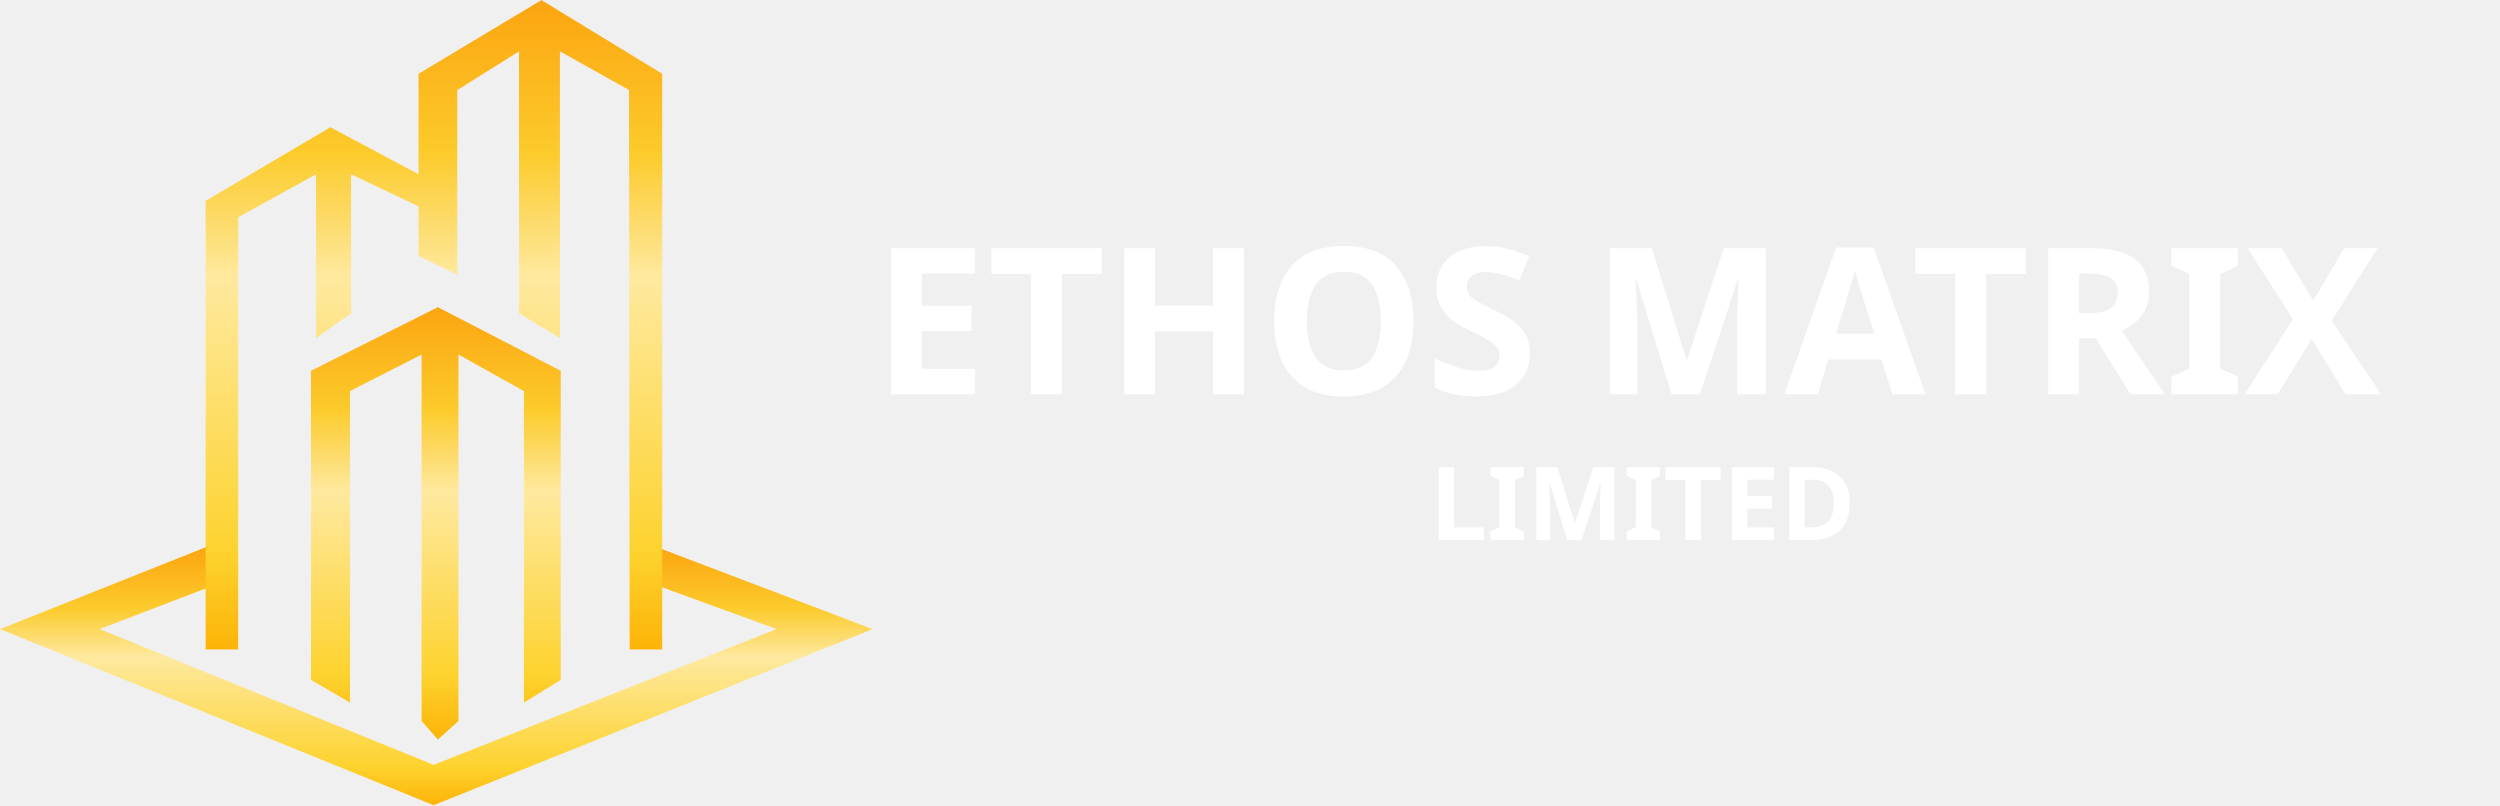
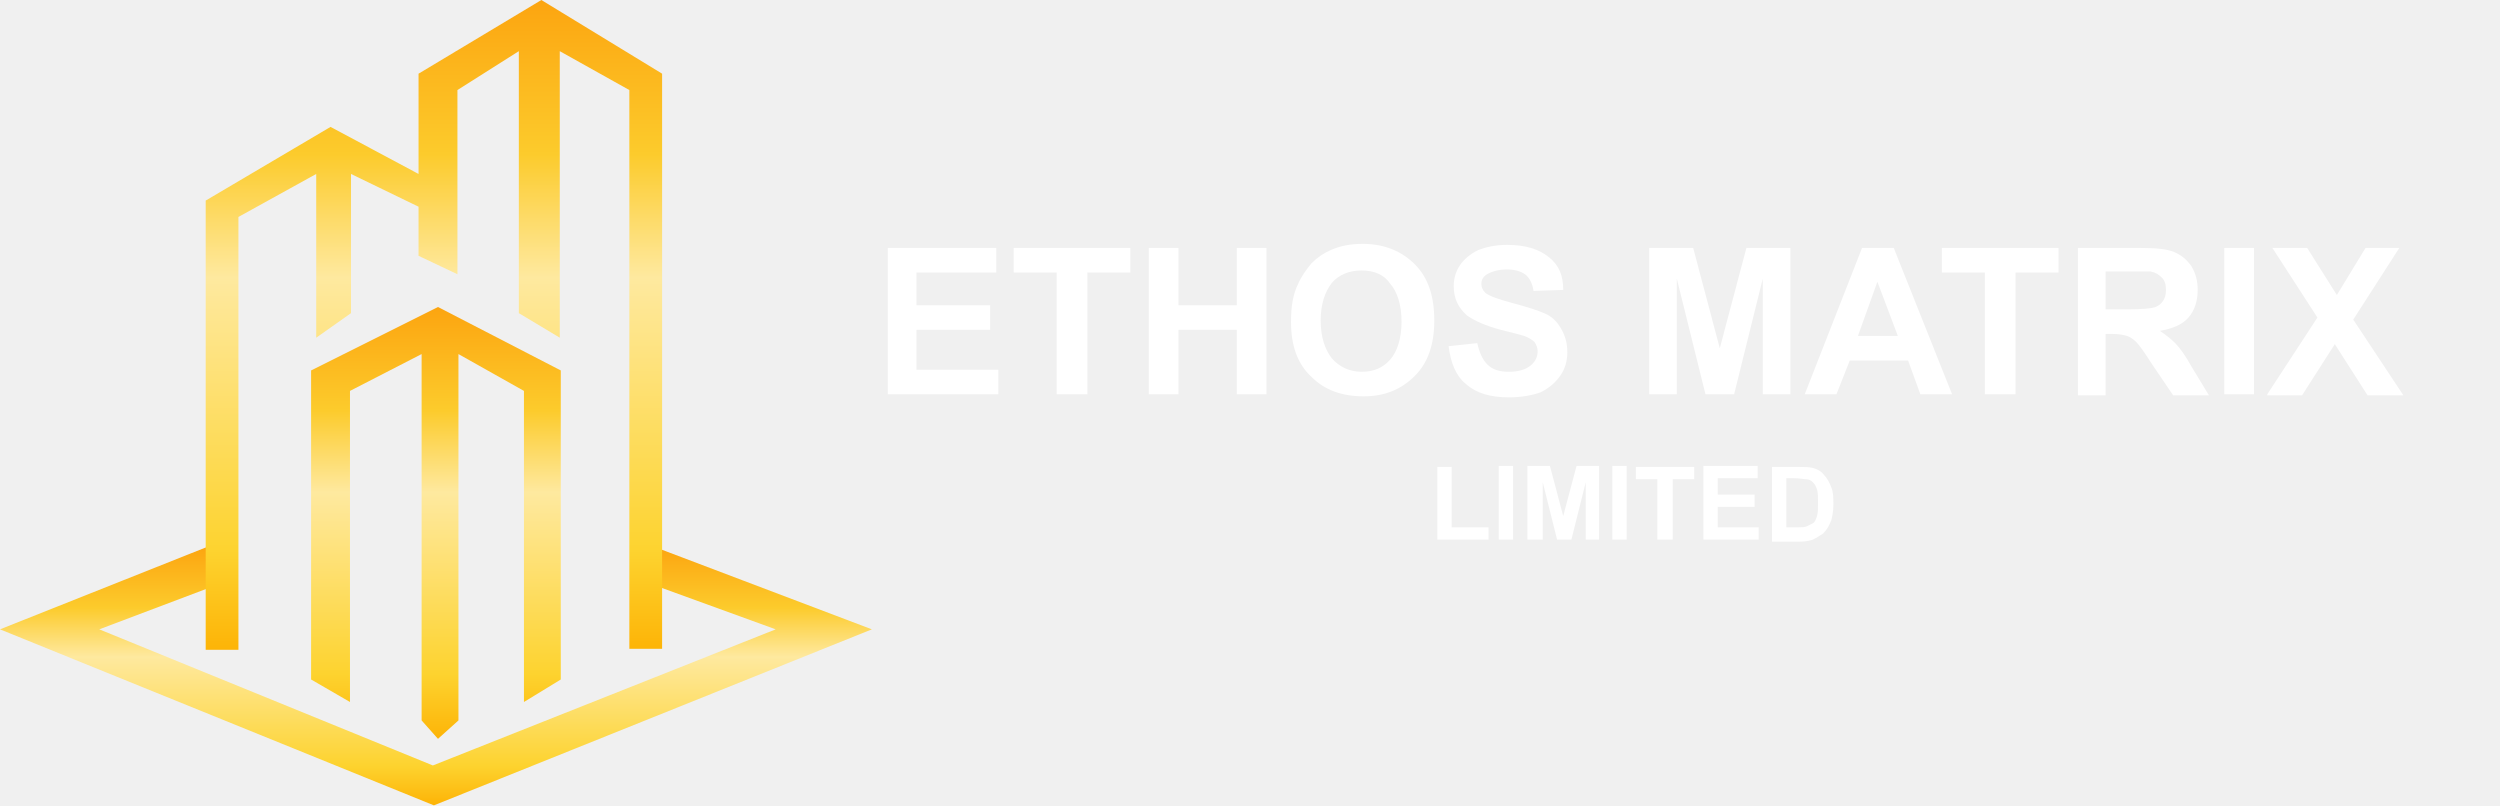
- <svg xmlns="http://www.w3.org/2000/svg" width="244.258" height="78.67" viewBox="0 0 244.258 78.67">
-   <defs>
-     <linearGradient id="linear-gradient" x1="0.5" x2="0.5" y2="1" gradientUnits="objectBoundingBox">
-       <stop offset="0" stop-color="#fca510" />
-       <stop offset="0.237" stop-color="#fccb2c" />
-       <stop offset="0.427" stop-color="#fee99f" />
-       <stop offset="0.848" stop-color="#fdd32f" />
-       <stop offset="1" stop-color="#fdb407" />
-     </linearGradient>
-   </defs>
-   <g id="Group_280" data-name="Group 280" transform="translate(884.64 531.311)">
-     <g id="Group_1" data-name="Group 1" transform="translate(-884.64 -531.311)">
-       <path id="Path_3" data-name="Path 3" d="M-641.742-171.579l2.256,3.163-12.612,4.834,32.632,13.261,33.507-13.261-13.231-4.834,1.547-3.163,21.068,8-42.891,17.2-42.367-17.2Z" transform="translate(661.833 225.048)" fill="url(#linear-gradient)" />
-       <path id="Path_1" data-name="Path 1" d="M-605.867-248.6h-3.182v-43.825l12.187-7.2,8.615,4.593v-9.816l12.007-7.2,11.8,7.2V-248.6h-3.182l-.061-54.661-6.753-3.782v28.006l-3.992-2.4v-25.6l-6.033,3.782v18.04l-3.782-1.831v-4.839l-6.6-3.146v13.6l-3.422,2.4v-16l-7.594,4.2Z" transform="translate(629.14 312.056)" fill="url(#linear-gradient)" />
-       <path id="Path_2" data-name="Path 2" d="M-582-196.784l3.812,2.221V-225l6.994-3.572v35.81l1.591,1.8,2.011-1.8v-35.81L-561.2-225v30.437l3.6-2.221v-30.2l-12.007-6.214-12.4,6.214Z" transform="translate(612.386 263.211)" fill="url(#linear-gradient)" />
+ <svg xmlns="http://www.w3.org/2000/svg" version="1.1" id="Layer_1" x="0px" y="0px" viewBox="0 0 244.3 78.7" style="enable-background:new 0 0 244.3 78.7;" xml:space="preserve">
+   <style type="text/css">
+ 	.st0{fill:url(#Path_3_00000043418314472471055310000015499757420184756609_);}
+ 	.st1{fill:url(#Path_1_00000065791207222107231850000003449541470762942125_);}
+ 	.st2{fill:url(#Path_2_00000083780940695854338550000015303006345073939076_);}
+ 	.st3{enable-background:new    ;}
+ 	.st4{fill:#FFFFFF;}
+ </style>
+   <g id="Group_280" transform="translate(884.64 531.311)">
+     <g id="Group_1" transform="translate(-884.64 -531.311)">
+       <linearGradient id="Path_3_00000072968094362256070090000005114161553271307412_" gradientUnits="userSpaceOnUse" x1="-125.01" y1="281.667" x2="-125.01" y2="280.667" gradientTransform="matrix(85.258 0 0 -25.2 10700.766 7151.468)">
+         <stop offset="0" style="stop-color:#FCA510" />
+         <stop offset="0.237" style="stop-color:#FCCB2C" />
+         <stop offset="0.427" style="stop-color:#FEE99F" />
+         <stop offset="0.848" style="stop-color:#FDD32F" />
+         <stop offset="1" style="stop-color:#FDB407" />
+       </linearGradient>
+       <path id="Path_3" style="fill:url(#Path_3_00000072968094362256070090000005114161553271307412_);" d="M20.1,53.5l2.3,3.2    L9.7,61.5l32.6,13.3l33.5-13.3l-13.2-4.8l1.5-3.2l21.1,8L42.4,78.7L0,61.5L20.1,53.5z" />
+       <linearGradient id="Path_1_00000130610137480827439770000011811235107323968699_" gradientUnits="userSpaceOnUse" x1="-123.653" y1="286.69" x2="-123.653" y2="285.69" gradientTransform="matrix(44.609 0 0 -63.4481 5558.435 18189.945)">
+         <stop offset="0" style="stop-color:#FCA510" />
+         <stop offset="0.237" style="stop-color:#FCCB2C" />
+         <stop offset="0.427" style="stop-color:#FEE99F" />
+         <stop offset="0.848" style="stop-color:#FDD32F" />
+         <stop offset="1" style="stop-color:#FDB407" />
+       </linearGradient>
+       <path id="Path_1" style="fill:url(#Path_1_00000130610137480827439770000011811235107323968699_);" d="M23.3,63.5h-3.2V19.6    l12.2-7.2l8.6,4.6V7.2l12-7.2l11.8,7.2v56.2h-3.2L61.5,8.8L54.7,5v28l-4-2.4V5l-6,3.8v18L40.9,25v-4.8L34.3,17v13.6L30.9,33V17    l-7.6,4.2L23.3,63.5z" />
+       <linearGradient id="Path_2_00000079464069097907175710000007204206144533367706_" gradientUnits="userSpaceOnUse" x1="-121.297" y1="285.028" x2="-121.297" y2="284.028" gradientTransform="matrix(24.407 0 0 -42.236 3003.073 12068.451)">
+         <stop offset="0" style="stop-color:#FCA510" />
+         <stop offset="0.237" style="stop-color:#FCCB2C" />
+         <stop offset="0.427" style="stop-color:#FEE99F" />
+         <stop offset="0.848" style="stop-color:#FDD32F" />
+         <stop offset="1" style="stop-color:#FDB407" />
+       </linearGradient>
+       <path id="Path_2" style="fill:url(#Path_2_00000079464069097907175710000007204206144533367706_);" d="M30.4,66.4l3.8,2.2V38.2    l7-3.6v35.8l1.6,1.8l2-1.8V34.6l6.4,3.6v30.4l3.6-2.2V36.2l-12-6.2l-12.4,6.2L30.4,66.4z" />
    </g>
-     <g id="Group_7" data-name="Group 7" transform="translate(-799.382 -511.781)">
-       <text id="ETHOS_MATRIX" data-name="ETHOS MATRIX" transform="translate(0 19)" fill="#fff" font-size="20" font-family="Montserrat-Bold, Montserrat" font-weight="700">
-         <tspan x="0" y="0">ETHOS MATRIX</tspan>
-       </text>
-       <text id="LIMITED" transform="translate(54.404 33.249)" fill="#fff" font-size="10" font-family="Montserrat-Bold, Montserrat" font-weight="700">
-         <tspan x="0" y="0">LIMITED</tspan>
-       </text>
+     <g id="Group_7" transform="translate(-799.382 -511.781)">
+       <g class="st3">
+         <path class="st4" d="M1.5,19V4.7h10.6v2.4H4.3v3.2h7.2v2.4H4.3v3.9h8V19H1.5z" />
+         <path class="st4" d="M18,19V7.1h-4.2V4.7h11.4v2.4h-4.2V19H18z" />
+         <path class="st4" d="M27,19V4.7h2.9v5.6h5.7V4.7h2.9V19h-2.9v-6.3h-5.7V19H27z" />
+         <path class="st4" d="M40.9,11.9c0-1.5,0.2-2.7,0.7-3.7c0.3-0.7,0.8-1.4,1.3-2c0.6-0.6,1.2-1,1.9-1.3c0.9-0.4,1.9-0.6,3.1-0.6     c2.1,0,3.8,0.7,5.1,2c1.3,1.3,1.9,3.1,1.9,5.5c0,2.3-0.6,4.1-1.9,5.4c-1.3,1.3-2.9,2-5,2c-2.1,0-3.8-0.6-5.1-1.9     C41.5,16,40.9,14.2,40.9,11.9z M43.8,11.8c0,1.6,0.4,2.8,1.1,3.7c0.7,0.8,1.7,1.3,2.9,1.3s2.1-0.4,2.8-1.2     c0.7-0.8,1.1-2.1,1.1-3.7c0-1.6-0.4-2.9-1.1-3.7C50,7.3,49,6.9,47.8,6.9s-2.2,0.4-2.9,1.2C44.2,9,43.8,10.2,43.8,11.8z" />
+         <path class="st4" d="M56.3,14.3l2.8-0.3c0.2,0.9,0.5,1.6,1,2.1s1.2,0.7,2.1,0.7c0.9,0,1.6-0.2,2.1-0.6c0.5-0.4,0.7-0.9,0.7-1.4     c0-0.3-0.1-0.6-0.3-0.9c-0.2-0.2-0.5-0.4-1-0.6c-0.3-0.1-1.1-0.3-2.3-0.6c-1.5-0.4-2.6-0.9-3.3-1.4c-0.9-0.8-1.3-1.7-1.3-2.9     c0-0.7,0.2-1.4,0.6-2c0.4-0.6,1-1.1,1.8-1.5C60,4.6,60.9,4.4,62,4.4c1.8,0,3.1,0.4,4.1,1.2s1.4,1.8,1.4,3.2l-2.9,0.1     c-0.1-0.7-0.4-1.3-0.8-1.6c-0.4-0.3-1-0.5-1.8-0.5c-0.8,0-1.5,0.2-2,0.5c-0.3,0.2-0.5,0.5-0.5,0.9c0,0.3,0.1,0.6,0.4,0.9     c0.4,0.3,1.2,0.6,2.7,1s2.4,0.7,3.1,1s1.2,0.8,1.6,1.5s0.6,1.4,0.6,2.3c0,0.8-0.2,1.6-0.7,2.3c-0.5,0.7-1.1,1.2-1.9,1.6     c-0.8,0.3-1.9,0.5-3.1,0.5c-1.8,0-3.2-0.4-4.2-1.3C57,17.2,56.5,15.9,56.3,14.3z" />
+         <path class="st4" d="M75.9,19V4.7h4.3l2.6,9.8l2.6-9.8h4.3V19H87V7.7L84.2,19h-2.8L78.6,7.7V19H75.9z" />
+         <path class="st4" d="M105.5,19h-3.1l-1.2-3.3h-5.7L94.2,19h-3.1l5.6-14.3h3.1L105.5,19z M100.2,13.3l-2-5.3l-1.9,5.3H100.2z" />
+         <path class="st4" d="M108.7,19V7.1h-4.2V4.7h11.4v2.4h-4.2V19H108.7z" />
+         <path class="st4" d="M117.8,19V4.7h6.1c1.5,0,2.6,0.1,3.3,0.4s1.2,0.7,1.7,1.4c0.4,0.7,0.6,1.4,0.6,2.3c0,1.1-0.3,2-0.9,2.7     c-0.6,0.7-1.6,1.1-2.8,1.3c0.6,0.4,1.1,0.8,1.5,1.2c0.4,0.4,1,1.2,1.6,2.3l1.7,2.8h-3.5l-2.1-3.1c-0.7-1.1-1.2-1.8-1.5-2.1     s-0.6-0.5-0.9-0.6c-0.3-0.1-0.8-0.2-1.5-0.2h-0.6v6H117.8z M120.6,10.7h2.1c1.4,0,2.3-0.1,2.6-0.2c0.3-0.1,0.6-0.3,0.8-0.6     s0.3-0.6,0.3-1.1c0-0.5-0.1-0.9-0.4-1.2c-0.3-0.3-0.6-0.5-1.1-0.6c-0.2,0-0.9,0-2.1,0h-2.3V10.7z" />
+         <path class="st4" d="M132.1,19V4.7h2.9V19H132.1z" />
+         <path class="st4" d="M136.3,19l4.9-7.5l-4.4-6.8h3.4l2.9,4.6l2.8-4.6h3.3l-4.5,7l4.9,7.4h-3.5l-3.2-5l-3.2,5H136.3z" />
+       </g>
+       <g class="st3">
+         <path class="st4" d="M55.2,33.2v-7.1h1.4V32h3.6v1.2H55.2z" />
+         <path class="st4" d="M61.2,33.2v-7.2h1.4v7.2H61.2z" />
+         <path class="st4" d="M64,33.2v-7.2h2.2l1.3,4.9l1.3-4.9h2.2v7.2h-1.3v-5.6l-1.4,5.6h-1.4l-1.4-5.6v5.6H64z" />
+         <path class="st4" d="M72.3,33.2v-7.2h1.4v7.2H72.3z" />
+         <path class="st4" d="M76.7,33.2v-5.9h-2.1v-1.2h5.7v1.2h-2.1v5.9H76.7z" />
+         <path class="st4" d="M81.2,33.2v-7.2h5.3v1.2h-3.9v1.6h3.6v1.2h-3.6V32h4v1.2H81.2z" />
+         <path class="st4" d="M87.9,26.1h2.6c0.6,0,1,0,1.4,0.1c0.4,0.1,0.8,0.3,1.1,0.7c0.3,0.3,0.5,0.7,0.7,1.2c0.2,0.5,0.2,1,0.2,1.7     c0,0.6-0.1,1.1-0.2,1.5c-0.2,0.5-0.4,0.9-0.8,1.3c-0.3,0.2-0.6,0.4-1,0.6c-0.3,0.1-0.7,0.2-1.3,0.2h-2.7V26.1z M89.3,27.3V32h1.1     c0.4,0,0.7,0,0.9-0.1c0.2-0.1,0.4-0.2,0.6-0.3c0.2-0.1,0.3-0.4,0.4-0.7c0.1-0.3,0.1-0.8,0.1-1.3s0-1-0.1-1.3s-0.2-0.5-0.4-0.7     s-0.4-0.3-0.7-0.3c-0.2,0-0.6-0.1-1.2-0.1H89.3z" />
+       </g>
    </g>
  </g>
</svg>
